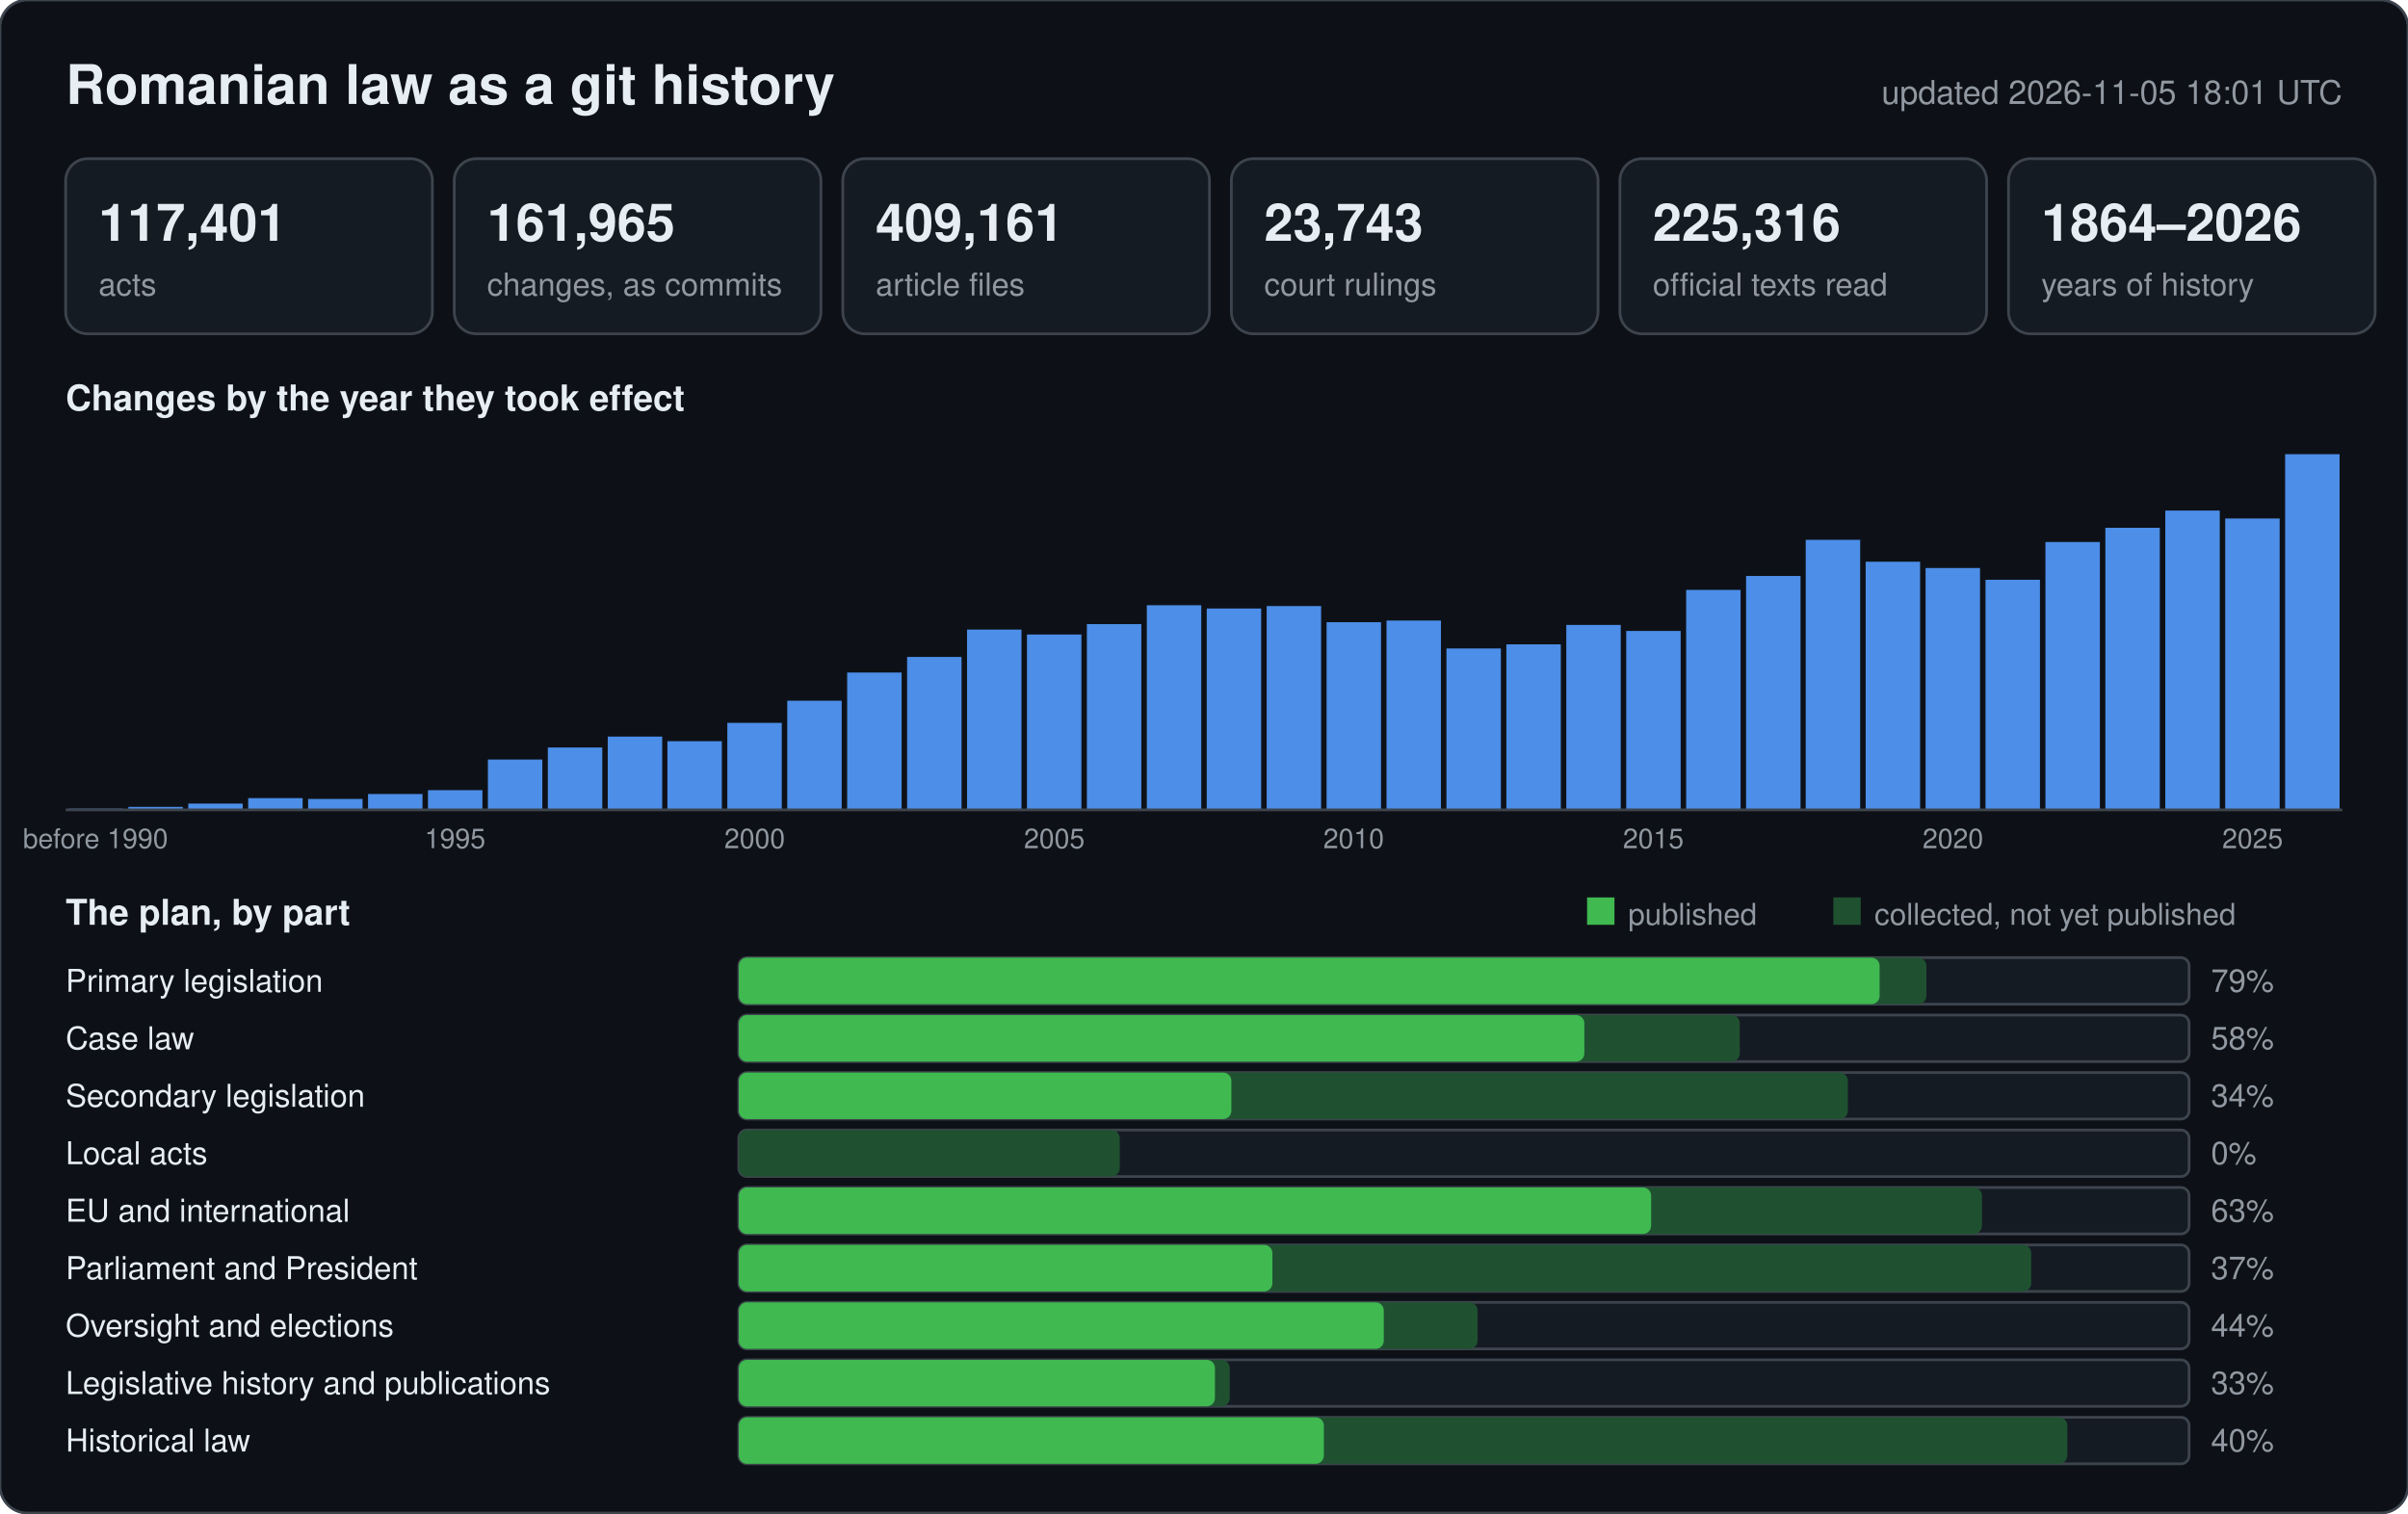
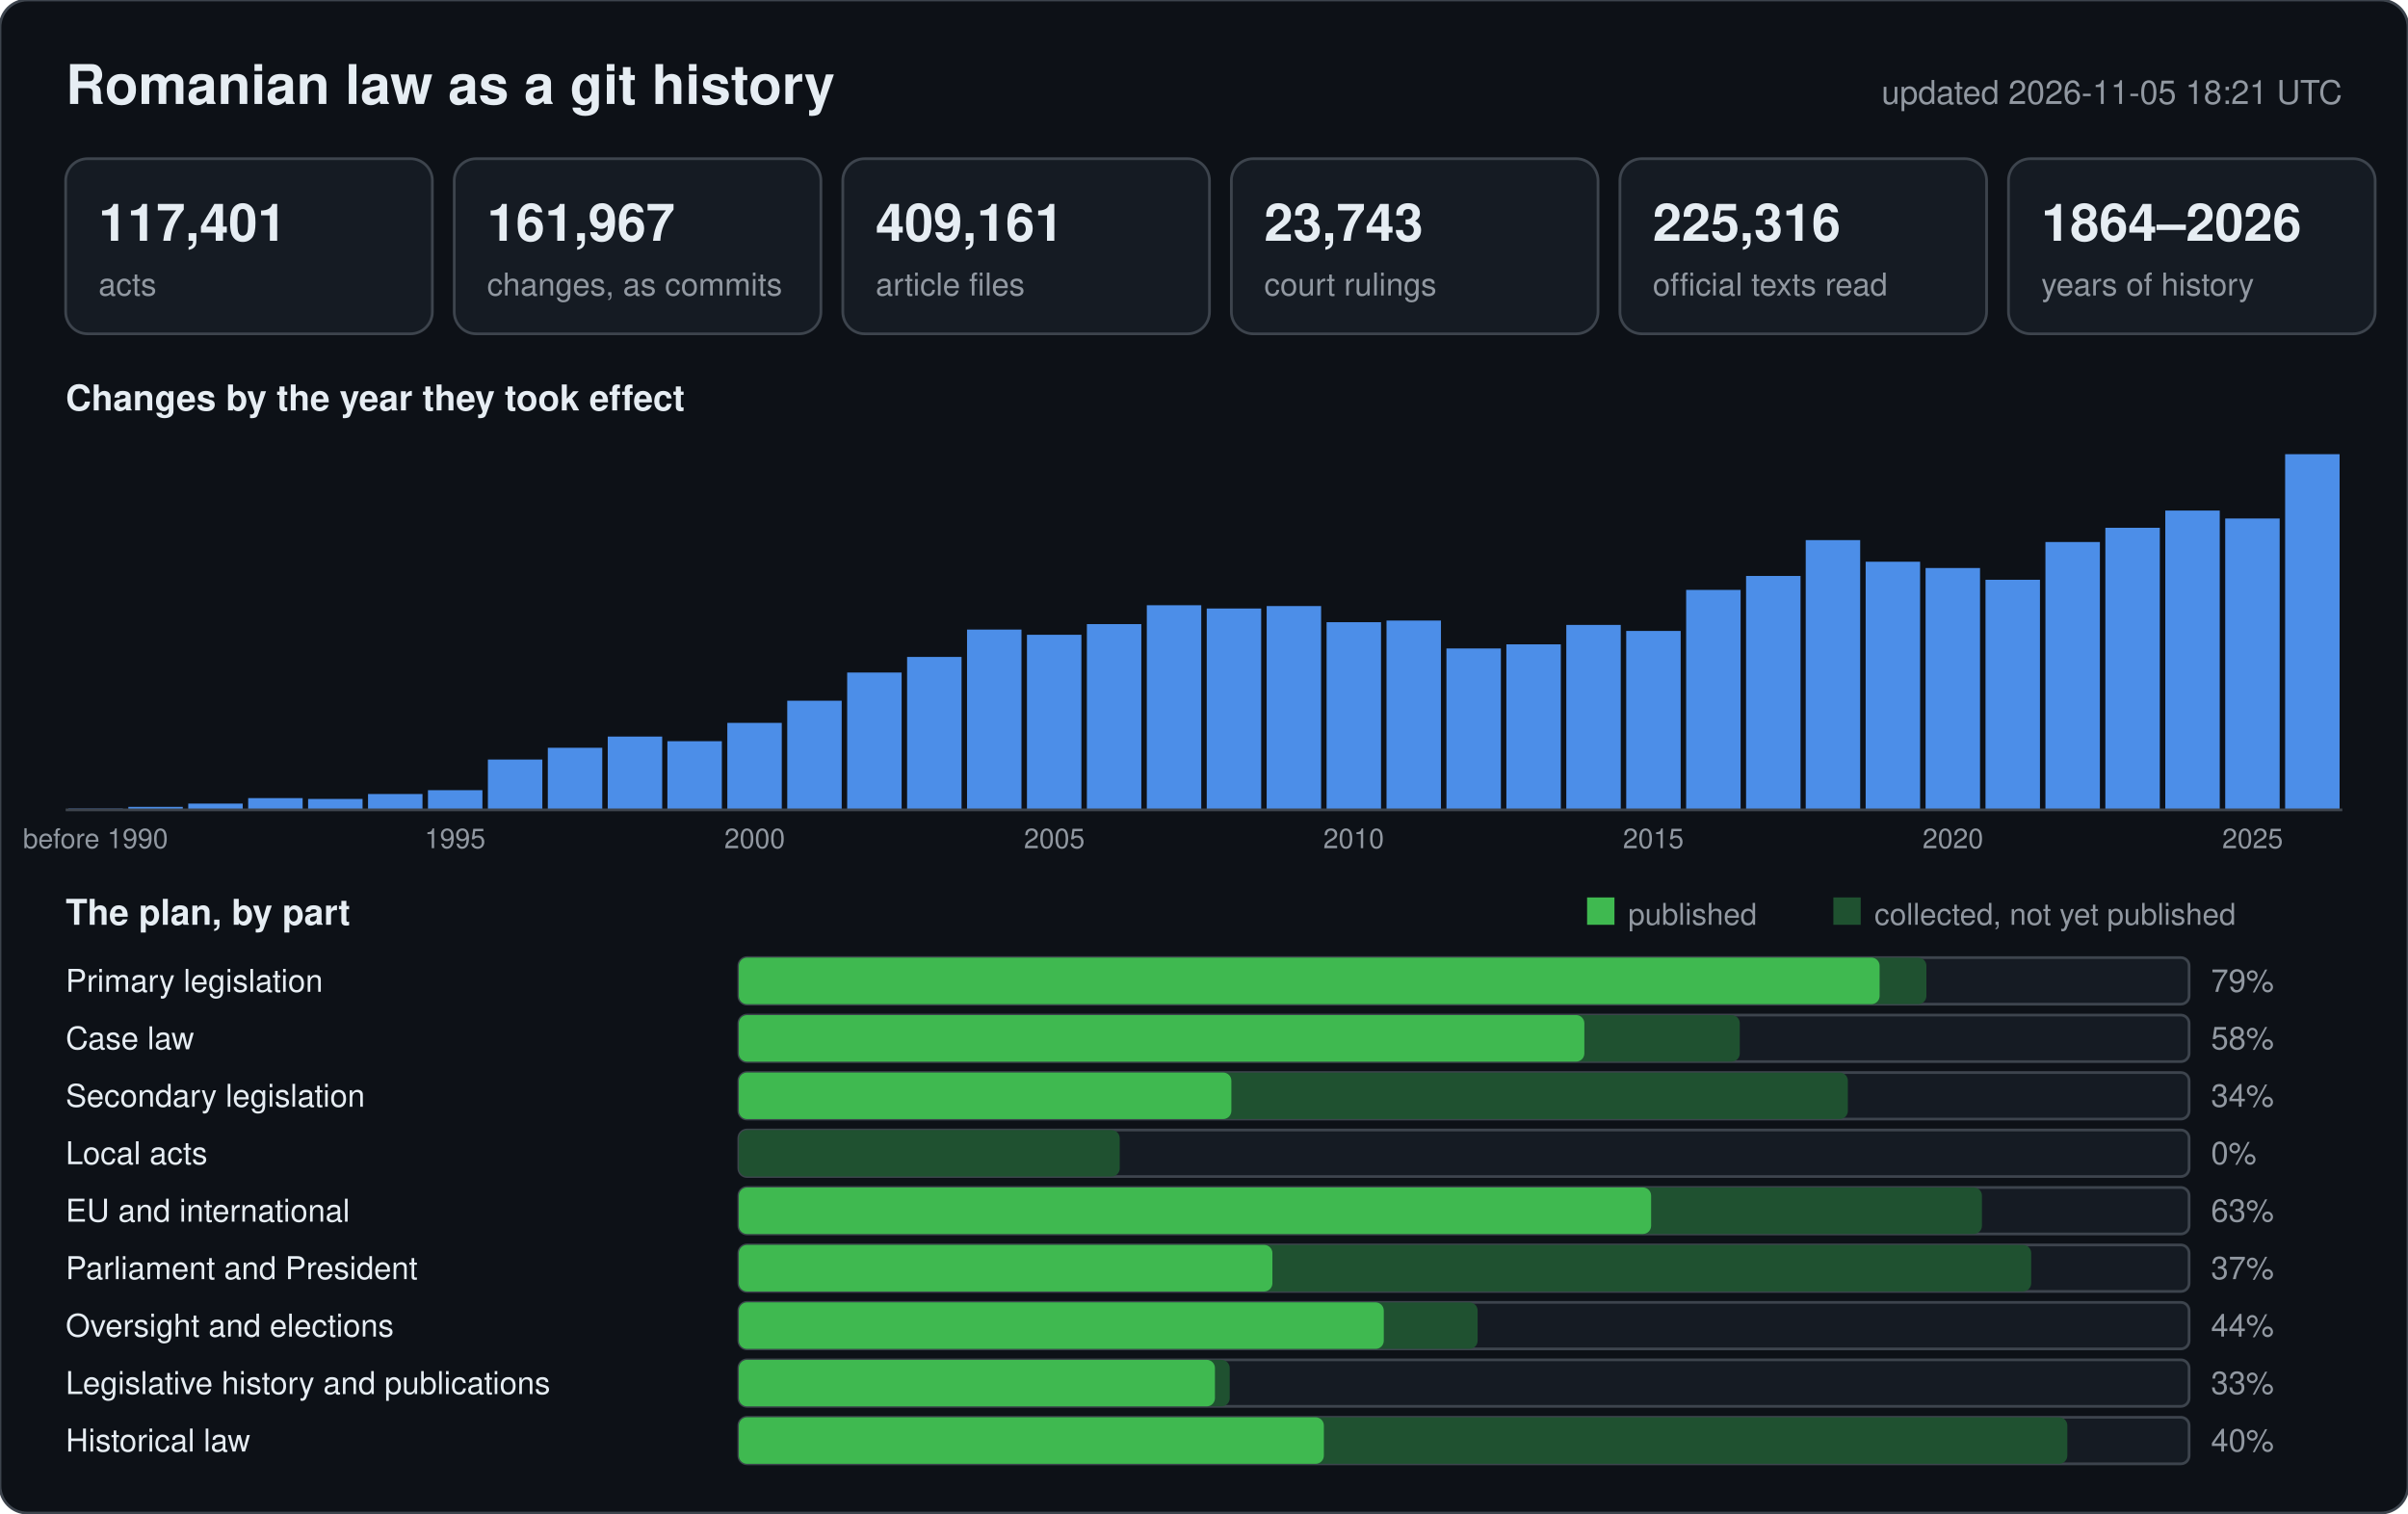
<svg xmlns="http://www.w3.org/2000/svg" width="880" height="553" viewBox="0 0 880 553" font-family="-apple-system,BlinkMacSystemFont,Segoe UI,Helvetica,Arial,sans-serif">
  <rect width="880" height="553" rx="10" fill="#0d1117" stroke="#3d444d" />
  <text x="24" y="38" font-size="20" font-weight="600" fill="#e6edf3">Romanian law as a git history</text>
-   <text x="856" y="38" font-size="12" text-anchor="end" fill="#9198a1">updated 2026-11-05 18:01 UTC</text>
+   <text x="856" y="38" font-size="12" text-anchor="end" fill="#9198a1">updated 2026-11-05 18:21 UTC</text>
  <rect x="24" y="58" width="134" height="64" rx="8" fill="#151b23" stroke="#3d444d" />
  <text x="36" y="88" font-size="19" font-weight="600" fill="#e6edf3">117,401</text>
  <text x="36" y="108" font-size="11.5" fill="#9198a1">acts</text>
  <rect x="166" y="58" width="134" height="64" rx="8" fill="#151b23" stroke="#3d444d" />
-   <text x="178" y="88" font-size="19" font-weight="600" fill="#e6edf3">161,965</text>
+   <text x="178" y="88" font-size="19" font-weight="600" fill="#e6edf3">161,967</text>
  <text x="178" y="108" font-size="11.5" fill="#9198a1">changes, as commits</text>
  <rect x="308" y="58" width="134" height="64" rx="8" fill="#151b23" stroke="#3d444d" />
  <text x="320" y="88" font-size="19" font-weight="600" fill="#e6edf3">409,161</text>
  <text x="320" y="108" font-size="11.5" fill="#9198a1">article files</text>
  <rect x="450" y="58" width="134" height="64" rx="8" fill="#151b23" stroke="#3d444d" />
  <text x="462" y="88" font-size="19" font-weight="600" fill="#e6edf3">23,743</text>
  <text x="462" y="108" font-size="11.5" fill="#9198a1">court rulings</text>
  <rect x="592" y="58" width="134" height="64" rx="8" fill="#151b23" stroke="#3d444d" />
  <text x="604" y="88" font-size="19" font-weight="600" fill="#e6edf3">225,316</text>
  <text x="604" y="108" font-size="11.5" fill="#9198a1">official texts read</text>
  <rect x="734" y="58" width="134" height="64" rx="8" fill="#151b23" stroke="#3d444d" />
  <text x="746" y="88" font-size="19" font-weight="600" fill="#e6edf3">1864–2026</text>
  <text x="746" y="108" font-size="11.5" fill="#9198a1">years of history</text>
  <text x="24" y="150" font-size="13" font-weight="600" fill="#e6edf3">Changes by the year they took effect</text>
  <rect x="25.0" y="295.4" width="19.9" height="0.6" fill="#2b4a75" />
  <text x="34.9" y="310" font-size="10" text-anchor="middle" fill="#9198a1">before 1990</text>
  <rect x="46.9" y="294.9" width="19.9" height="1.1" fill="#4c8ee8" />
  <rect x="68.8" y="293.7" width="19.9" height="2.3" fill="#4c8ee8" />
  <rect x="90.7" y="291.7" width="19.9" height="4.3" fill="#4c8ee8" />
  <rect x="112.6" y="292.0" width="19.9" height="4.0" fill="#4c8ee8" />
  <rect x="134.5" y="290.2" width="19.9" height="5.8" fill="#4c8ee8" />
  <rect x="156.4" y="288.8" width="19.9" height="7.2" fill="#4c8ee8" />
  <text x="166.3" y="310" font-size="10" text-anchor="middle" fill="#9198a1">1995</text>
  <rect x="178.3" y="277.6" width="19.9" height="18.4" fill="#4c8ee8" />
-   <rect x="200.2" y="273.2" width="19.9" height="22.8" fill="#4c8ee8" />
+   <rect x="200.2" y="273.3" width="19.9" height="22.7" fill="#4c8ee8" />
  <rect x="222.1" y="269.2" width="19.9" height="26.8" fill="#4c8ee8" />
  <rect x="243.9" y="270.9" width="19.9" height="25.1" fill="#4c8ee8" />
  <rect x="265.8" y="264.2" width="19.9" height="31.8" fill="#4c8ee8" />
  <text x="275.8" y="310" font-size="10" text-anchor="middle" fill="#9198a1">2000</text>
  <rect x="287.7" y="256.1" width="19.9" height="39.9" fill="#4c8ee8" />
  <rect x="309.6" y="245.8" width="19.9" height="50.2" fill="#4c8ee8" />
  <rect x="331.5" y="240.1" width="19.9" height="55.9" fill="#4c8ee8" />
  <rect x="353.4" y="230.1" width="19.9" height="65.9" fill="#4c8ee8" />
-   <rect x="375.3" y="231.9" width="19.9" height="64.1" fill="#4c8ee8" />
+   <rect x="375.3" y="232.0" width="19.9" height="64.0" fill="#4c8ee8" />
  <text x="385.3" y="310" font-size="10" text-anchor="middle" fill="#9198a1">2005</text>
  <rect x="397.2" y="228.1" width="19.9" height="67.9" fill="#4c8ee8" />
  <rect x="419.1" y="221.2" width="19.9" height="74.8" fill="#4c8ee8" />
  <rect x="441.0" y="222.4" width="19.9" height="73.6" fill="#4c8ee8" />
  <rect x="462.9" y="221.5" width="19.9" height="74.5" fill="#4c8ee8" />
  <rect x="484.8" y="227.4" width="19.9" height="68.6" fill="#4c8ee8" />
  <text x="494.7" y="310" font-size="10" text-anchor="middle" fill="#9198a1">2010</text>
  <rect x="506.7" y="226.8" width="19.9" height="69.2" fill="#4c8ee8" />
  <rect x="528.6" y="237.0" width="19.9" height="59.0" fill="#4c8ee8" />
  <rect x="550.5" y="235.5" width="19.9" height="60.5" fill="#4c8ee8" />
  <rect x="572.4" y="228.4" width="19.9" height="67.6" fill="#4c8ee8" />
  <rect x="594.3" y="230.6" width="19.9" height="65.4" fill="#4c8ee8" />
  <text x="604.2" y="310" font-size="10" text-anchor="middle" fill="#9198a1">2015</text>
  <rect x="616.2" y="215.6" width="19.9" height="80.4" fill="#4c8ee8" />
  <rect x="638.1" y="210.5" width="19.9" height="85.5" fill="#4c8ee8" />
-   <rect x="659.9" y="197.3" width="19.9" height="98.7" fill="#4c8ee8" />
+   <rect x="659.9" y="197.4" width="19.9" height="98.6" fill="#4c8ee8" />
  <rect x="681.8" y="205.3" width="19.9" height="90.7" fill="#4c8ee8" />
  <rect x="703.7" y="207.6" width="19.9" height="88.4" fill="#4c8ee8" />
  <text x="713.7" y="310" font-size="10" text-anchor="middle" fill="#9198a1">2020</text>
  <rect x="725.6" y="211.9" width="19.9" height="84.1" fill="#4c8ee8" />
  <rect x="747.5" y="198.1" width="19.9" height="97.9" fill="#4c8ee8" />
  <rect x="769.4" y="192.9" width="19.9" height="103.1" fill="#4c8ee8" />
  <rect x="791.3" y="186.6" width="19.9" height="109.4" fill="#4c8ee8" />
  <rect x="813.2" y="189.5" width="19.9" height="106.5" fill="#4c8ee8" />
  <text x="823.2" y="310" font-size="10" text-anchor="middle" fill="#9198a1">2025</text>
  <rect x="835.1" y="166.0" width="19.9" height="130.0" fill="#4c8ee8" />
  <line x1="24" y1="296" x2="856" y2="296" stroke="#3d444d" />
  <text x="24" y="338" font-size="13" font-weight="600" fill="#e6edf3">The plan, by part</text>
  <rect x="580" y="328" width="10" height="10" fill="#3fb950" />
  <text x="595" y="338" font-size="11" fill="#9198a1">published</text>
  <rect x="670" y="328" width="10" height="10" fill="#1f5130" />
  <text x="685" y="338" font-size="11" fill="#9198a1">collected, not yet published</text>
  <text x="24" y="362.5" font-size="11.5" fill="#e6edf3">Primary legislation</text>
  <rect x="270" y="350" width="530" height="17" rx="3" fill="#151b23" stroke="#3d444d" />
  <rect x="270" y="350" width="434.0" height="17" rx="3" fill="#1f5130" />
  <rect x="270" y="350" width="416.9" height="17" rx="3" fill="#3fb950" />
  <text x="808" y="362.5" font-size="11.5" fill="#9198a1">79%</text>
  <text x="24" y="383.5" font-size="11.5" fill="#e6edf3">Case law</text>
  <rect x="270" y="371" width="530" height="17" rx="3" fill="#151b23" stroke="#3d444d" />
  <rect x="270" y="371" width="365.8" height="17" rx="3" fill="#1f5130" />
  <rect x="270" y="371" width="309.0" height="17" rx="3" fill="#3fb950" />
  <text x="808" y="383.5" font-size="11.5" fill="#9198a1">58%</text>
  <text x="24" y="404.5" font-size="11.5" fill="#e6edf3">Secondary legislation</text>
  <rect x="270" y="392" width="530" height="17" rx="3" fill="#151b23" stroke="#3d444d" />
  <rect x="270" y="392" width="405.3" height="17" rx="3" fill="#1f5130" />
  <rect x="270" y="392" width="180.0" height="17" rx="3" fill="#3fb950" />
  <text x="808" y="404.5" font-size="11.5" fill="#9198a1">34%</text>
  <text x="24" y="425.5" font-size="11.5" fill="#e6edf3">Local acts</text>
  <rect x="270" y="413" width="530" height="17" rx="3" fill="#151b23" stroke="#3d444d" />
  <rect x="270" y="413" width="139.2" height="17" rx="3" fill="#1f5130" />
  <rect x="270" y="413" width="0.0" height="17" rx="3" fill="#3fb950" />
  <text x="808" y="425.5" font-size="11.5" fill="#9198a1">0%</text>
  <text x="24" y="446.5" font-size="11.5" fill="#e6edf3">EU and international</text>
  <rect x="270" y="434" width="530" height="17" rx="3" fill="#151b23" stroke="#3d444d" />
  <rect x="270" y="434" width="454.3" height="17" rx="3" fill="#1f5130" />
  <rect x="270" y="434" width="333.4" height="17" rx="3" fill="#3fb950" />
  <text x="808" y="446.5" font-size="11.5" fill="#9198a1">63%</text>
  <text x="24" y="467.5" font-size="11.5" fill="#e6edf3">Parliament and President</text>
  <rect x="270" y="455" width="530" height="17" rx="3" fill="#151b23" stroke="#3d444d" />
  <rect x="270" y="455" width="472.3" height="17" rx="3" fill="#1f5130" />
  <rect x="270" y="455" width="195.0" height="17" rx="3" fill="#3fb950" />
  <text x="808" y="467.5" font-size="11.5" fill="#9198a1">37%</text>
  <text x="24" y="488.5" font-size="11.5" fill="#e6edf3">Oversight and elections</text>
  <rect x="270" y="476" width="530" height="17" rx="3" fill="#151b23" stroke="#3d444d" />
  <rect x="270" y="476" width="270.0" height="17" rx="3" fill="#1f5130" />
  <rect x="270" y="476" width="235.7" height="17" rx="3" fill="#3fb950" />
  <text x="808" y="488.5" font-size="11.5" fill="#9198a1">44%</text>
  <text x="24" y="509.5" font-size="11.5" fill="#e6edf3">Legislative history and publications</text>
  <rect x="270" y="497" width="530" height="17" rx="3" fill="#151b23" stroke="#3d444d" />
  <rect x="270" y="497" width="179.4" height="17" rx="3" fill="#1f5130" />
  <rect x="270" y="497" width="174.0" height="17" rx="3" fill="#3fb950" />
  <text x="808" y="509.5" font-size="11.5" fill="#9198a1">33%</text>
  <text x="24" y="530.5" font-size="11.5" fill="#e6edf3">Historical law</text>
  <rect x="270" y="518" width="530" height="17" rx="3" fill="#151b23" stroke="#3d444d" />
  <rect x="270" y="518" width="485.5" height="17" rx="3" fill="#1f5130" />
  <rect x="270" y="518" width="213.8" height="17" rx="3" fill="#3fb950" />
  <text x="808" y="530.5" font-size="11.5" fill="#9198a1">40%</text>
</svg>
